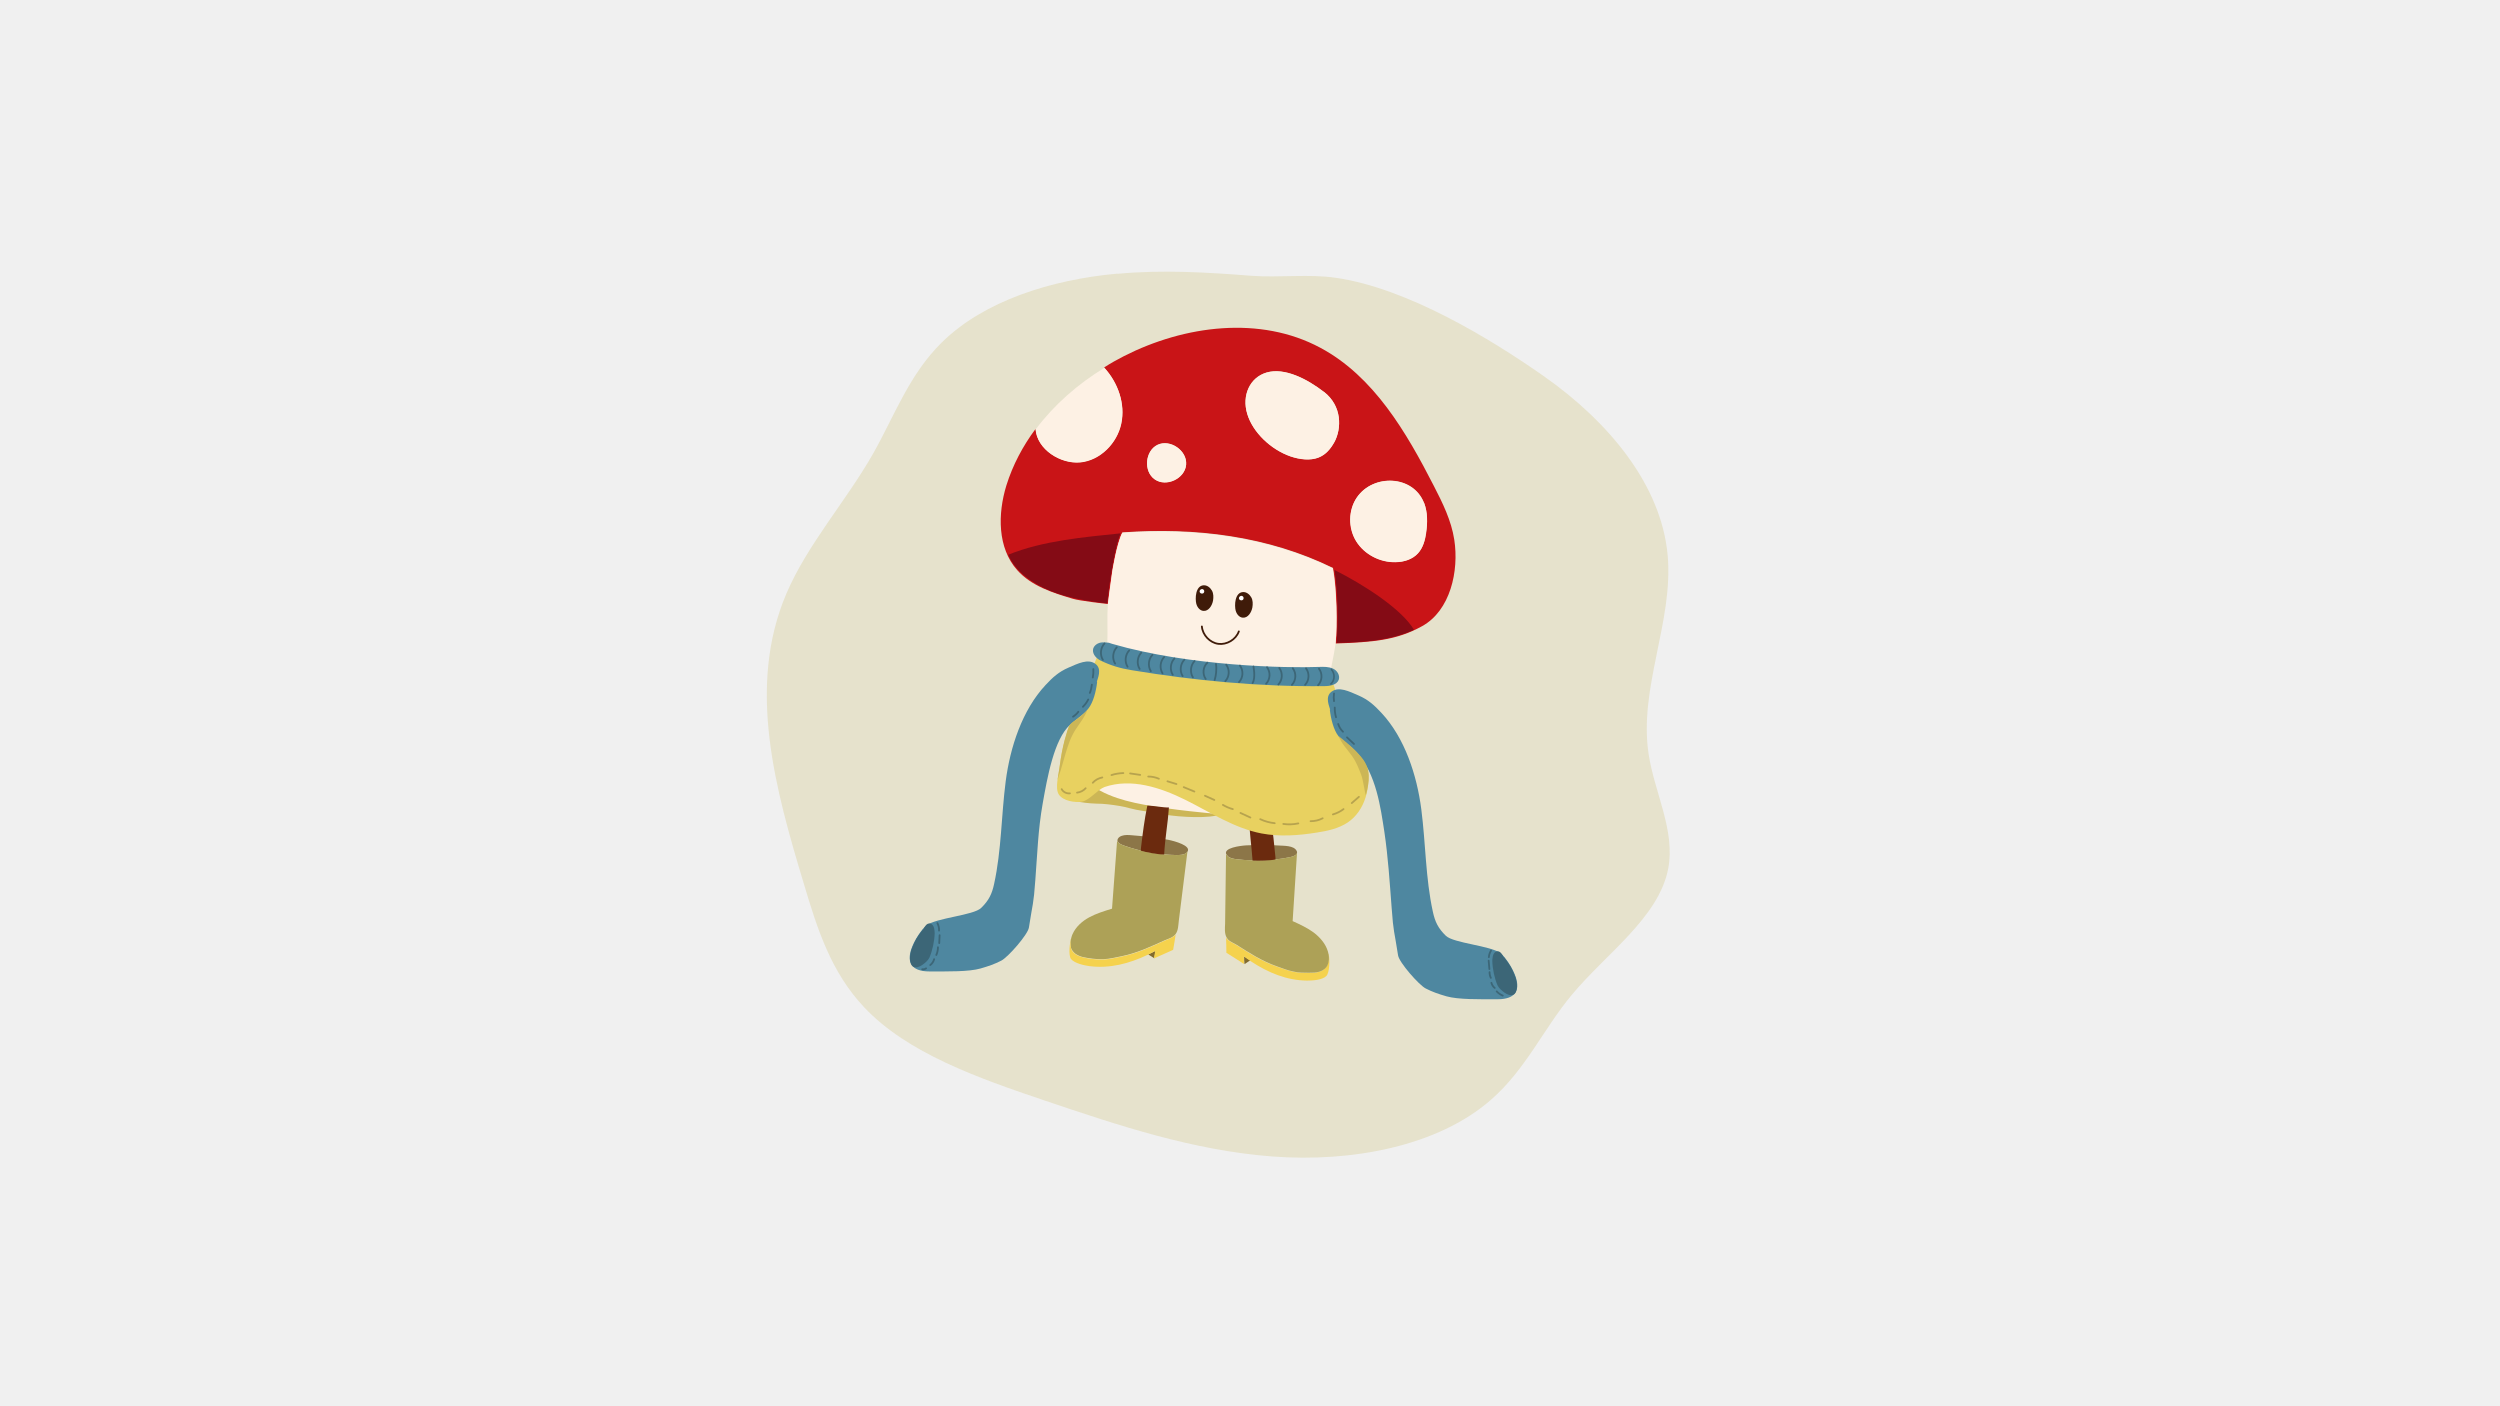
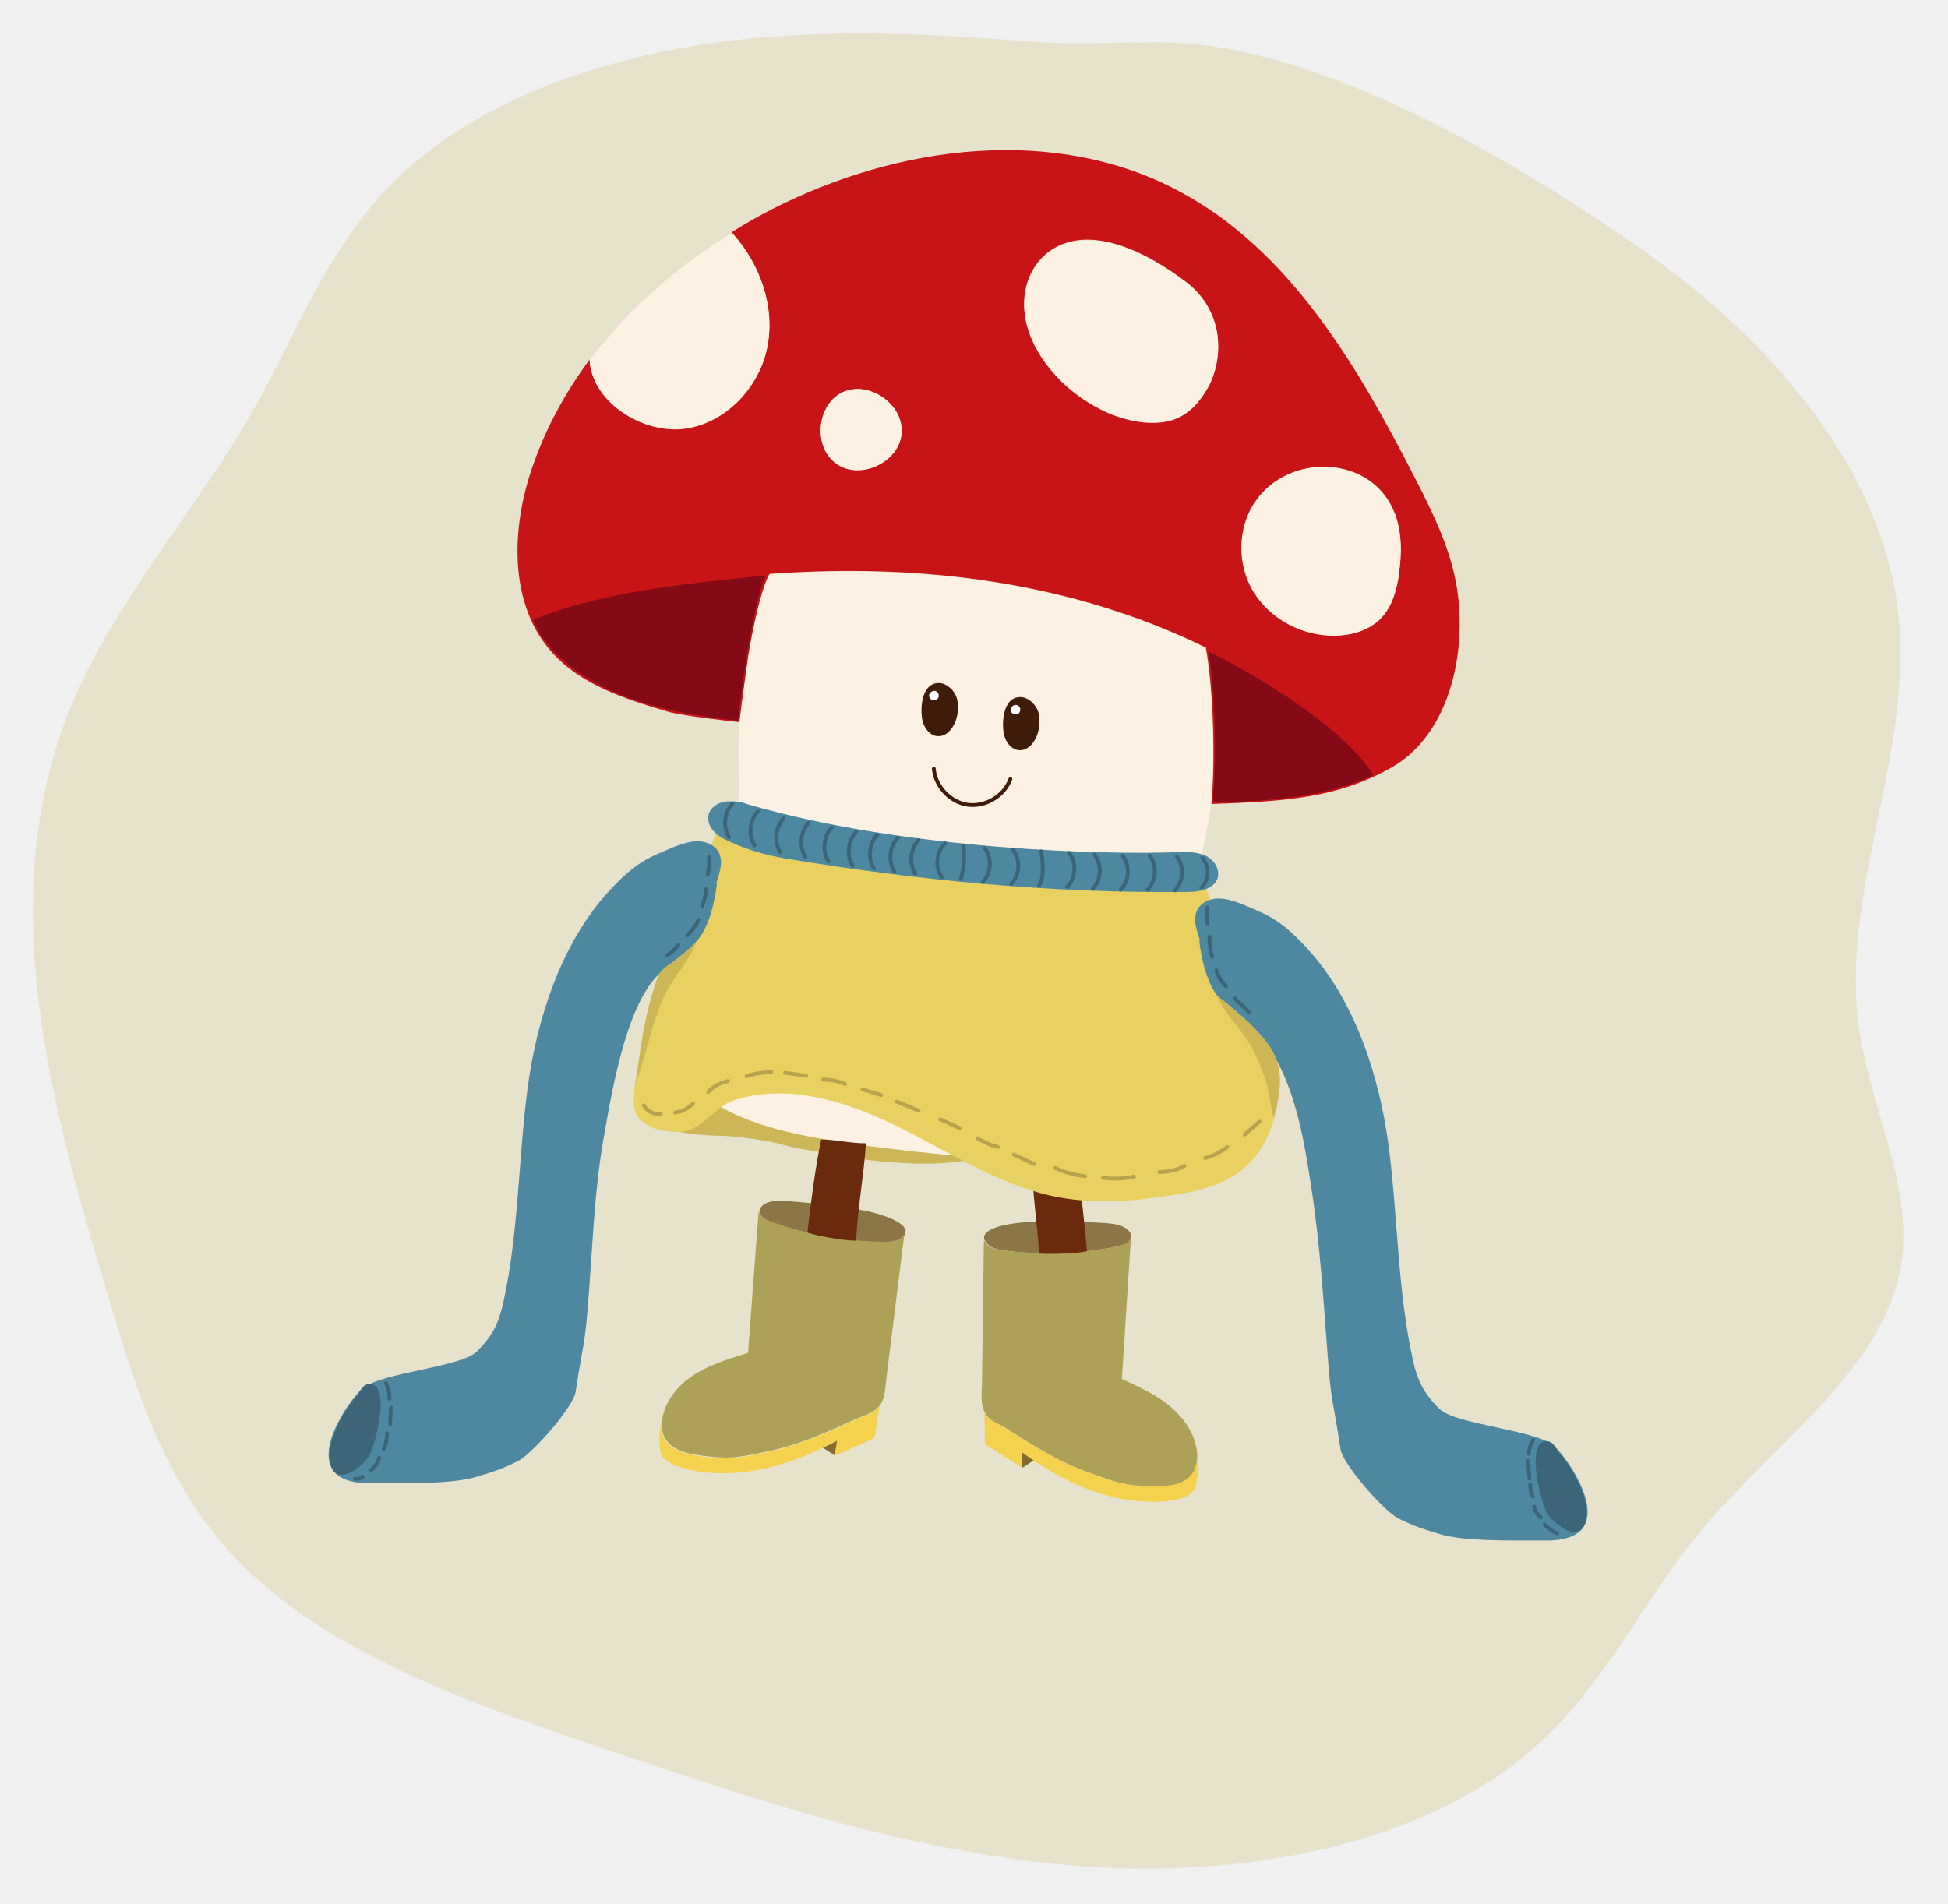
- <svg xmlns="http://www.w3.org/2000/svg" id="Lag_1" version="1.1" viewBox="0 0 1366 768">
+ <svg xmlns="http://www.w3.org/2000/svg" id="Lag_1" version="1.1" viewBox="0 0 513.8 502.2">
  <defs>
    <style>
      .st0, .st1, .st2, .st3 {
        fill: none;
        stroke-linecap: round;
        stroke-miterlimit: 10;
      }

      .st0, .st2 {
        stroke: #3c6677;
      }

      .st1 {
        stroke: #3f1b09;
      }

      .st4 {
        fill: #f5d24d;
      }

      .st2 {
        stroke-width: .9px;
      }

      .st5 {
        fill: #3f1b09;
      }

      .st6 {
        fill: #8c7648;
      }

      .st7 {
        fill: #fff;
      }

      .st8 {
        fill: #e8d160;
      }

      .st9 {
        fill: #840b15;
      }

      .st10 {
        fill: #3c6677;
      }

      .st11 {
        fill: #ccb656;
      }

      .st12 {
        fill: #c91417;
      }

      .st13 {
        fill: #e6e2cc;
      }

      .st14 {
        fill: #fdf1e4;
      }

      .st3 {
        stroke: #b7a34e;
      }

      .st15 {
        fill: #6b2a0e;
      }

      .st16 {
        fill: #ada157;
      }

      .st17 {
        fill: #4e87a0;
      }

      .st18 {
        fill: #826b2d;
      }
    </style>
  </defs>
-   <path id="bobble" class="st13" d="M610.6,149.5c-36.4,3.3-73,15-95.9,37.5-18,17.7-25.9,40.1-37.6,60.8-14.7,25.9-35.9,49.6-47.4,76.5-21.8,51.1-6.1,106.8,9.7,159.2,7,23.4,14.5,47.5,32.7,66.8,23.7,25.2,62.2,38.7,98.9,51.1,40,13.5,80.8,27.2,124.2,30.5,43.4,3.3,90.5-5.6,119.5-31,19.1-16.7,28.6-38.7,44.2-57.4,18.8-22.6,47.4-42.1,52.6-68.8,4-20.9-7.5-41.6-10.7-62.7-5.5-36.2,13.7-72.4,10.4-108.7-3.5-38-31.7-72.6-68-98-29-20.3-74.2-47.8-113.2-53.5-14.9-2.2-31,0-46.1-1.1-24.4-1.9-48.7-3.4-73.2-1.1Z" />
+   <path id="bobble" class="st13" d="M200.3,9.9c-36.4,3.3-73,15-95.9,37.5-18,17.7-25.9,40.1-37.6,60.8-14.7,25.9-35.9,49.6-47.4,76.5-21.8,51.1-6.1,106.8,9.7,159.2,7,23.4,14.5,47.5,32.7,66.8,23.7,25.2,62.2,38.7,98.9,51.1,40,13.5,80.8,27.2,124.2,30.5,43.4,3.3,90.5-5.6,119.5-31,19.1-16.7,28.6-38.7,44.2-57.4,18.8-22.6,47.4-42.1,52.6-68.8,4-20.9-7.5-41.6-10.7-62.7-5.5-36.2,13.7-72.4,10.4-108.7-3.5-38-31.7-72.6-68-98-29-20.3-74.2-47.8-113.2-53.5-14.9-2.2-31,0-46.1-1.1-24.4-1.9-48.7-3.4-73.2-1.1Z" />
  <g id="svampmedstrik">
-     <path class="st11" d="M598.9,439.1c4.5,0,8.6.6,13,1.3,1.5.2,3.8.8,5.3,1.2,5.1,1.4,9.8,1.7,15,2.8,9,1.8,23.5,2.9,32.4,1.3-1.2-2-8.2-5.4-10.3-6.4s-4.4-1.8-6.6-2.7c-6.8-2.8-12.9-7.1-19.9-9.5-7-2.4-14.5-2.8-21.8-3.6-2.7-.3-5.4-.6-8.1-.5s-5.5.8-7.6,2.4c-2,1.4-3.3,3.5-4.2,5.7-.5,1.3-.8,2.9,0,4.1s.2,2.1,1.1,2.4c3.4.9,8.1,1.4,11.8,1.5Z" />
+     <path class="st11" d="M188.6,299.6c4.5,0,8.6.6,13,1.3,1.5.2,3.8.8,5.3,1.2,5.1,1.4,9.8,1.7,15,2.8,9,1.8,23.5,2.9,32.4,1.3-1.2-2-8.2-5.4-10.3-6.4s-4.4-1.8-6.6-2.7c-6.8-2.8-12.9-7.1-19.9-9.5-7-2.4-14.5-2.8-21.8-3.6-2.7-.3-5.4-.6-8.1-.5s-5.5.8-7.6,2.4c-2,1.4-3.3,3.5-4.2,5.7-.5,1.3-.8,2.9,0,4.1s.2,2.1,1.1,2.4c3.4.9,8.1,1.4,11.8,1.5Z" />
    <g id="krop">
      <g>
-         <path class="st12" d="M728.3,310.3c-35.3-17.3-74.8-22.3-115-19.4-3.1,6-5.5,21.3-5.5,21.3-1,6.8-2.4,17.8-2.4,17.8h0c-.6,0-15.6-1.7-19.1-2.8-11.1-3.3-22.8-7-30.5-15.7-10.8-12.1-10.7-30.7-5.9-46.3,3.5-11.2,9-21.5,15.9-30.8h0c.8,11,13.5,19.2,24.4,18.1,10.9-1,20.2-10.4,22.4-21.2,2.3-10.8-1.8-22.3-9.2-30.4v-.2c3.4-2.2,7-4.2,10.7-6.1,33.2-16.9,74.5-22.2,107.3-4.6,29.2,15.6,47,46.1,62.1,75.6,4.8,9.3,9.5,18.9,11.1,29.2,2.7,17.3-2.2,38.8-17.5,47.3-14,7.8-27,8.8-47.3,9.5,1-10.5.7-29.7-1.5-41.6ZM779.2,291.2c.8-5.5.9-11.3-1.1-16.5-6-15.2-27.7-15.9-36.6-3-4.8,7-4.8,16.8-.4,24,4.4,7.2,13,11.6,21.5,11.4,4.5,0,9.2-1.5,12.3-4.9,2.7-3,3.8-7.1,4.4-11.1ZM729.1,241.6c4-7.5,4.3-19.7-5.7-27.5-9.2-7.1-21.5-13.4-31.3-10.6-9.3,2.7-13.7,12.6-10.6,22.6,3,10,12.9,19.4,23.6,23.2,5.3,1.8,10.9,2.4,15.2.7,4.1-1.5,6.8-4.8,8.8-8.5ZM648.1,253.8c.6-7.6-8.7-14-15.6-10.8-6.9,3.3-7.8,14.6-1.5,18.9,6.3,4.3,16.5-.5,17.1-8.1Z" />
-         <path class="st14" d="M778.1,274.7c2,5.2,2,11,1.1,16.5-.6,4-1.7,8.1-4.4,11.1-3,3.4-7.7,4.8-12.3,4.9-8.5.2-17-4.2-21.5-11.4-4.5-7.2-4.4-17.1.4-24,8.9-12.9,30.7-12.2,36.6,3Z" />
-         <path class="st14" d="M734.4,403.3c1.4,4.1,2.7,12.8,1.5,19.4-1.4,7.7-5.2,14-12.1,17.8-11.6,6.4-25.5,6.6-38.8,5.9-9.2-.5-18.4-1.4-27.6-2.4-9.2-.9-18.4-2-27.5-3.5-13.1-2.1-26.7-5.2-36.7-13.9-5.9-5.2-10.3-12.6-10.1-20.4.2-6.6,3.6-12.8,7.6-18.1,3.9-5.4,7-10.5,10-16.4,6.4-12.6,3.7-27.6,4.6-41.5h0s1.4-11,2.4-17.8c0,0,2.4-15.3,5.5-21.3,40.2-2.8,79.7,2.2,115,19.4,2.2,11.9,2.5,31.1,1.5,41.6-2,13.9-5.4,19.4-1.8,33.2,1.7,6.4,4.2,11.9,6.3,18.2Z" />
-         <path class="st14" d="M723.4,214.1c10,7.8,9.7,20,5.7,27.5-2,3.6-4.7,6.9-8.8,8.5-4.4,1.6-9.9,1.1-15.2-.7-10.7-3.7-20.6-13.1-23.6-23.2-3-10,1.4-19.9,10.6-22.6,9.8-2.9,22.1,3.5,31.3,10.6Z" />
-         <path class="st14" d="M632.5,243.1c6.9-3.3,16.2,3.1,15.6,10.8-.6,7.6-10.8,12.5-17.1,8.1-6.3-4.3-5.4-15.6,1.5-18.9Z" />
-         <path class="st14" d="M603.5,201.1c7.4,8.1,11.5,19.6,9.2,30.4-2.3,10.8-11.5,20.1-22.4,21.2-10.9,1-23.7-7.2-24.4-18.1h0c10-13.4,23.1-24.8,37.5-33.6v.2Z" />
+         <path class="st12" d="M318,170.8c-35.3-17.3-74.8-22.3-115-19.4-3.1,6-5.5,21.3-5.5,21.3-1,6.8-2.4,17.8-2.4,17.8h0c-.6,0-15.6-1.7-19.1-2.8-11.1-3.3-22.8-7-30.5-15.7-10.8-12.1-10.7-30.7-5.9-46.3,3.5-11.2,9-21.5,15.9-30.8h0c.8,11,13.5,19.2,24.4,18.1,10.9-1,20.2-10.4,22.4-21.2,2.3-10.8-1.8-22.3-9.2-30.4v-.2c3.4-2.2,7-4.2,10.7-6.1,33.2-16.9,74.5-22.2,107.3-4.6,29.2,15.6,47,46.1,62.1,75.6,4.8,9.3,9.5,18.9,11.1,29.2,2.7,17.3-2.2,38.8-17.5,47.3-14,7.8-27,8.8-47.3,9.5,1-10.5.7-29.7-1.5-41.6ZM368.9,151.7c.8-5.5.9-11.3-1.1-16.5-6-15.2-27.7-15.9-36.6-3-4.8,7-4.8,16.8-.4,24,4.4,7.2,13,11.6,21.5,11.4,4.5,0,9.2-1.5,12.3-4.9,2.7-3,3.8-7.1,4.4-11.1ZM318.7,102c4-7.5,4.3-19.7-5.7-27.5-9.2-7.1-21.5-13.4-31.3-10.6-9.3,2.7-13.7,12.6-10.6,22.6,3,10,12.9,19.4,23.6,23.2,5.3,1.8,10.9,2.4,15.2.7,4.1-1.5,6.8-4.8,8.8-8.5ZM237.8,114.3c.6-7.6-8.7-14-15.6-10.8-6.9,3.3-7.8,14.6-1.5,18.9,6.3,4.3,16.5-.5,17.1-8.1Z" />
+         <path class="st14" d="M367.8,135.2c2,5.2,2,11,1.1,16.5-.6,4-1.7,8.1-4.4,11.1-3,3.4-7.7,4.8-12.3,4.9-8.5.2-17-4.2-21.5-11.4-4.5-7.2-4.4-17.1.4-24,8.9-12.9,30.7-12.2,36.6,3Z" />
+         <path class="st14" d="M324.1,263.7c1.4,4.1,2.7,12.8,1.5,19.4-1.4,7.7-5.2,14-12.1,17.8-11.6,6.4-25.5,6.6-38.8,5.9-9.2-.5-18.4-1.4-27.6-2.4-9.2-.9-18.4-2-27.5-3.5-13.1-2.1-26.7-5.2-36.7-13.9-5.9-5.2-10.3-12.6-10.1-20.4.2-6.6,3.6-12.8,7.6-18.1,3.9-5.4,7-10.5,10-16.4,6.4-12.6,3.7-27.6,4.6-41.5h0s1.4-11,2.4-17.8c0,0,2.4-15.3,5.5-21.3,40.2-2.8,79.7,2.2,115,19.4,2.2,11.9,2.5,31.1,1.5,41.6-2,13.9-5.4,19.4-1.8,33.2,1.7,6.4,4.2,11.9,6.3,18.2Z" />
+         <path class="st14" d="M313,74.6c10,7.8,9.7,20,5.7,27.5-2,3.6-4.7,6.9-8.8,8.5-4.4,1.6-9.9,1.1-15.2-.7-10.7-3.7-20.6-13.1-23.6-23.2-3-10,1.4-19.9,10.6-22.6,9.8-2.9,22.1,3.5,31.3,10.6Z" />
+         <path class="st14" d="M222.2,103.5c6.9-3.3,16.2,3.1,15.6,10.8-.6,7.6-10.8,12.5-17.1,8.1-6.3-4.3-5.4-15.6,1.5-18.9Z" />
+         <path class="st14" d="M193.1,61.6c7.4,8.1,11.5,19.6,9.2,30.4-2.3,10.8-11.5,20.1-22.4,21.2-10.9,1-23.7-7.2-24.4-18.1h0c10-13.4,23.1-24.8,37.5-33.6v.2Z" />
      </g>
-       <path class="st9" d="M612.5,291.4c-20.3,2.1-42.6,4-61.6,11.7,3.8,9.1,13.2,15.8,23.1,19.8,9.2,3.7,20.3,5.7,31,6.8,1.1-11.4,4.6-33.3,7.4-38.3Z" />
-       <path class="st9" d="M729.2,311.4c1.8,13.4,2.1,26.4,1.1,39.9,15.5-.3,30-1.5,42.3-7.2-6.8-11.4-27.5-24.7-43.5-32.7Z" />
+       <path class="st9" d="M202.2,151.8c-20.3,2.1-42.6,4-61.6,11.7,3.8,9.1,13.2,15.8,23.1,19.8,9.2,3.7,20.3,5.7,31,6.8,1.1-11.4,4.6-33.3,7.4-38.3Z" />
+       <path class="st9" d="M318.8,171.8c1.8,13.4,2.1,26.4,1.1,39.9,15.5-.3,30-1.5,42.3-7.2-6.8-11.4-27.5-24.7-43.5-32.7Z" />
    </g>
    <g id="sko">
-       <path class="st18" d="M631.4,519.5c-1,.6-2.9,1.5-4,2l3.3,2.1c.2-1.1.5-2.7.7-4.1Z" />
-       <path class="st18" d="M679.8,522.6c0,1.1,0,3.1.2,4.2,1.3-.8,3.8-2.6,3.2-2-1-.6-2.1-1.4-3.3-2.1Z" />
+       <path class="st18" d="M221,379.9c-1,.6-2.9,1.5-4,2l3.3,2.1c.2-1.1.5-2.7.7-4.1Z" />
+       <path class="st18" d="M269.5,383c0,1.1,0,3.1.2,4.2,1.3-.8,3.8-2.6,3.2-2-1-.6-2.1-1.4-3.3-2.1Z" />
      <g id="højrefod">
        <g>
-           <path class="st4" d="M726,521.4c.7,2.9.5,10.1-1.3,11.9-2.2,2.2-7.5,2.5-10.5,2.5-11.1-.1-21.2-4.3-30.5-10.4-1.3-.9-2.7-1.8-4-2.8v4.1c.1,0-9.6-6.1-9.6-6.1-.1-3.1,0-5.6-.2-8.5.2.4.4.8.7,1.1,1.2,1.4,3.5,2.2,5,3.2,6.8,4.3,13.4,8.7,21.9,11.7,3.3,1.1,5.9,2.2,9.3,2.9,2.5.5,5.7.6,8.2.6,1.9,0,3.9,0,5.8-.6s3.6-1.8,4.4-3.6c.8-1.9.9-4,.5-6Z" />
-           <path class="st6" d="M670.1,466.9c-1.9-3.6,7.5-4.8,11-5,6.6-.3,13.4-.2,20,.2,1.9.1,4,.3,5.6,1.1,1.2.6,2.1,1.7,2,2.7,0,.3-.1.6-.3.8-.7.9-2.3,1.4-3.8,1.7-9.2,1.9-19.1,2.3-28.6,1.1-2-.2-4.2-.6-5.2-1.8-.2-.3-.4-.5-.6-.8Z" />
-           <path class="st16" d="M670.7,467.7c1,1.2,3.2,1.6,5.2,1.8,9.5,1.1,19.4.8,28.6-1.1,1.5-.3,3.1-.7,3.8-1.7.2-.2.3-.5.3-.8h.1c-.8,12.5-1.6,24.9-2.4,37.4,4,1.8,8.1,3.7,11.6,6.3,3.5,2.7,6.5,6.2,7.7,10.4.1.4.2.9.3,1.3.4,2,.3,4.2-.5,6-.8,1.8-2.5,3-4.4,3.6s-3.8.6-5.8.6c-2.5,0-5.8,0-8.2-.6-3.4-.6-6-1.8-9.3-2.9-8.5-3-15.1-7.4-21.9-11.7-1.6-1-3.9-1.8-5-3.2-.3-.4-.5-.7-.7-1.1-1.1-2.2-.8-4.9-.7-7.4l.5-37.7h.2c.1.1.3.4.6.7Z" />
-           <path class="st6" d="M648.1,466.1c-1.2,1-3.4,1.1-5.4,1.1-9.6-.2-19.4-1.9-28.3-5.1-1.4-.5-3-1.1-3.6-2.2-.2-.3-.2-.6-.2-.8,0-1,1-2,2.3-2.4,1.7-.6,3.7-.5,5.7-.3,6.6.5,13.4,1.3,19.9,2.5,3.4.7,12.6,3.2,10.3,6.5-.2.2-.4.5-.6.7Z" />
-           <path class="st16" d="M607.6,496.6c.9-12.5,1.9-25,2.8-37.5h.1c0,.3,0,.6.2.8.6,1,2.1,1.7,3.6,2.2,8.9,3.2,18.7,4.9,28.3,5.1,2,0,4.2,0,5.4-1.1.3-.2.5-.5.6-.7h.2c-1.6,12.6-3.1,25.2-4.7,37.7-.3,2.6-.3,5.2-1.7,7.2-.2.3-.4.5-.7.8-1.4,1.3-3.9,2.1-5.6,2.8-7.4,3.3-14.5,6.8-23.4,8.6-3.5.7-6.2,1.4-9.7,1.6-2.5.1-5.8-.2-8.3-.6-1.9-.3-3.9-.6-5.6-1.5-1.8-.8-3.3-2.3-3.9-4.1-.5-2-.4-4,.3-6,.1-.5.3-.9.5-1.4,1.8-4.1,5.3-7.2,9.2-9.3,3.9-2.1,8.2-3.4,12.4-4.7Z" />
-           <path class="st4" d="M631.4,519.5c-1.4.8-2.9,1.5-4.3,2.2-10.1,4.8-20.7,7.6-31.8,6.2-2.9-.4-8.1-1.5-10.1-3.9-1.5-2-.8-9.1.3-11.9-.6,1.9-.8,4-.3,6,.5,1.9,2.1,3.3,3.9,4.1,1.8.8,3.7,1.2,5.6,1.5,2.5.4,5.8.7,8.3.6,3.5-.2,6.2-.9,9.7-1.6,8.9-1.8,16.1-5.3,23.4-8.6,1.7-.8,4.2-1.5,5.6-2.8.3-.3.5-.5.7-.8-.5,3-.8,5.5-1.4,8.5-.1,0-10.5,4.7-10.5,4.7l.7-4.1Z" />
+           <path class="st4" d="M315.7,381.8c.7,2.9.5,10.1-1.3,11.9-2.2,2.2-7.5,2.5-10.5,2.5-11.1-.1-21.2-4.3-30.5-10.4-1.3-.9-2.7-1.8-4-2.8v4.1c.1,0-9.6-6.1-9.6-6.1-.1-3.1,0-5.6-.2-8.5.2.4.4.8.7,1.1,1.2,1.4,3.5,2.2,5,3.2,6.8,4.3,13.4,8.7,21.9,11.7,3.3,1.1,5.9,2.2,9.3,2.9,2.5.5,5.7.6,8.2.6,1.9,0,3.9,0,5.8-.6s3.6-1.8,4.4-3.6c.8-1.9.9-4,.5-6Z" />
+           <path class="st6" d="M259.8,327.4c-1.9-3.6,7.5-4.8,11-5,6.6-.3,13.4-.2,20,.2,1.9.1,4,.3,5.6,1.1,1.2.6,2.1,1.7,2,2.7,0,.3-.1.6-.3.8-.7.9-2.3,1.4-3.8,1.7-9.2,1.9-19.1,2.3-28.6,1.1-2-.2-4.2-.6-5.2-1.8-.2-.3-.4-.5-.6-.8Z" />
+           <path class="st16" d="M260.3,328.2c1,1.2,3.2,1.6,5.2,1.8,9.5,1.1,19.4.8,28.6-1.1,1.5-.3,3.1-.7,3.8-1.7.2-.2.3-.5.3-.8h.1c-.8,12.5-1.6,24.9-2.4,37.4,4,1.8,8.1,3.7,11.6,6.3,3.5,2.7,6.5,6.2,7.7,10.4.1.4.2.9.3,1.3.4,2,.3,4.2-.5,6-.8,1.8-2.5,3-4.4,3.6s-3.8.6-5.8.6c-2.5,0-5.8,0-8.2-.6-3.4-.6-6-1.8-9.3-2.9-8.5-3-15.1-7.4-21.9-11.7-1.6-1-3.9-1.8-5-3.2-.3-.4-.5-.7-.7-1.1-1.1-2.2-.8-4.9-.7-7.4l.5-37.7h.2c.1.1.3.4.6.7Z" />
+           <path class="st6" d="M237.8,326.6c-1.2,1-3.4,1.1-5.4,1.1-9.6-.2-19.4-1.9-28.3-5.1-1.4-.5-3-1.1-3.6-2.2-.2-.3-.2-.6-.2-.8,0-1,1-2,2.3-2.4,1.7-.6,3.7-.5,5.7-.3,6.6.5,13.4,1.3,19.9,2.5,3.4.7,12.6,3.2,10.3,6.5-.2.2-.4.5-.6.7Z" />
+           <path class="st16" d="M197.3,357c.9-12.5,1.9-25,2.8-37.5h.1c0,.3,0,.6.2.8.6,1,2.1,1.7,3.6,2.2,8.9,3.2,18.7,4.9,28.3,5.1,2,0,4.2,0,5.4-1.1.3-.2.5-.5.6-.7h.2c-1.6,12.6-3.1,25.2-4.7,37.7-.3,2.6-.3,5.2-1.7,7.2-.2.3-.4.5-.7.8-1.4,1.3-3.9,2.1-5.6,2.8-7.4,3.3-14.5,6.8-23.4,8.6-3.5.7-6.2,1.4-9.7,1.6-2.5.1-5.8-.2-8.3-.6-1.9-.3-3.9-.6-5.6-1.5-1.8-.8-3.3-2.3-3.9-4.1-.5-2-.4-4,.3-6,.1-.5.3-.9.5-1.4,1.8-4.1,5.3-7.2,9.2-9.3,3.9-2.1,8.2-3.4,12.4-4.7Z" />
+           <path class="st4" d="M221,379.9c-1.4.8-2.9,1.5-4.3,2.2-10.1,4.8-20.7,7.6-31.8,6.2-2.9-.4-8.1-1.5-10.1-3.9-1.5-2-.8-9.1.3-11.9-.6,1.9-.8,4-.3,6,.5,1.9,2.1,3.3,3.9,4.1,1.8.8,3.7,1.2,5.6,1.5,2.5.4,5.8.7,8.3.6,3.5-.2,6.2-.9,9.7-1.6,8.9-1.8,16.1-5.3,23.4-8.6,1.7-.8,4.2-1.5,5.6-2.8.3-.3.5-.5.7-.8-.5,3-.8,5.5-1.4,8.5-.1,0-10.5,4.7-10.5,4.7l.7-4.1Z" />
        </g>
      </g>
    </g>
-     <path id="mund" class="st1" d="M656.7,342.3c.4,4.7,4.4,8.9,9,9.5s9.6-2.3,11.2-6.8" />
+     <path id="mund" class="st1" d="M246.3,202.8c.4,4.7,4.4,8.9,9,9.5s9.6-2.3,11.2-6.8" />
    <g id="_øje2" data-name="øje2">
-       <path class="st5" d="M653.7,330c.5,1.9,2,3.7,3.9,3.8,2.8.2,4.7-2.9,5.2-5.6.3-1.9.3-3.9-.6-5.5s-2.6-3-4.5-2.9c-4.5.2-4.8,7.2-4,10.3Z" />
-       <path class="st7" d="M655.6,323.7c.3.6,1.2.8,1.8.5s.8-1.2.4-1.8c-.9-1.3-2.9,0-2.2,1.3Z" />
+       <path class="st5" d="M243.4,190.4c.5,1.9,2,3.7,3.9,3.8,2.8.2,4.7-2.9,5.2-5.6.3-1.9.3-3.9-.6-5.5s-2.6-3-4.5-2.9c-4.5.2-4.8,7.2-4,10.3Z" />
+       <path class="st7" d="M245.2,184.1c.3.6,1.2.8,1.8.5s.8-1.2.4-1.8c-.9-1.3-2.9,0-2.2,1.3Z" />
    </g>
    <g id="_øje1" data-name="øje1">
-       <path class="st5" d="M675.2,333.7c.5,1.9,2,3.7,3.9,3.8,2.8.2,4.7-2.9,5.2-5.6.3-1.9.3-3.9-.6-5.5s-2.6-3-4.5-2.9c-4.5.2-4.8,7.2-4,10.3Z" />
-       <path class="st7" d="M677.1,327.4c.3.6,1.2.8,1.8.5s.8-1.2.4-1.8c-.9-1.3-2.9,0-2.2,1.3Z" />
+       <path class="st5" d="M264.9,194.1c.5,1.9,2,3.7,3.9,3.8,2.8.2,4.7-2.9,5.2-5.6.3-1.9.3-3.9-.6-5.5s-2.6-3-4.5-2.9c-4.5.2-4.8,7.2-4,10.3Z" />
+       <path class="st7" d="M266.7,187.8c.3.6,1.2.8,1.8.5s.8-1.2.4-1.8c-.9-1.3-2.9,0-2.2,1.3Z" />
    </g>
-     <path id="ben2" class="st15" d="M694.3,447c-3.5,0-8.3-.7-11.9-.9.3,8.6,1.4,15.7,2,24.1,3.4.2,10.1,0,12.5-.6,0,0,.1.3,0-1.2-.7-7.1-1.3-13.9-2.6-21.3Z" />
-     <path id="ben1" class="st15" d="M627,440.2c3.5,0,8.2,1.1,11.7,1-.6,8.9-2.1,16.4-2.6,25.7-3.6,0-10.3-1.3-12.8-2.1,0,0,0-.5.2-2.1.9-7.4,1.8-14.8,3.4-22.5Z" />
+     <path id="ben2" class="st15" d="M284,307.5c-3.5,0-8.3-.7-11.9-.9.3,8.6,1.4,15.7,2,24.1,3.4.2,10.1,0,12.5-.6,0,0,.1.3,0-1.2-.7-7.1-1.3-13.9-2.6-21.3Z" />
+     <path id="ben1" class="st15" d="M216.7,300.6c3.5,0,8.2,1.1,11.7,1-.6,8.9-2.1,16.4-2.6,25.7-3.6,0-10.3-1.3-12.8-2.1,0,0,0-.5.2-2.1.9-7.4,1.8-14.8,3.4-22.5Z" />
    <g id="strik">
-       <path class="st8" d="M599.3,359.3c-7.6,19.3-18.2,39.6-20.3,59.5-.4,4.1-2.8,12-.4,15.4,2.3,3.4,8.6,4.5,12.7,3.8,4.1-.8,8.4-6.6,12.3-8,14.4-4.9,30.3.2,44,7s26.7,15.5,41.7,18.4c10,1.9,20.3,1.1,30.3-.5,5.9-.9,11.8-2.2,16.8-5.5,9.6-6.5,12.8-19.6,10.7-31-2-11.4-8.3-21.5-14.5-31.3-3.4-5.4-1.7-8.1-4.2-13.5-1.9-4.2-17.2-3.2-21.7-3.7-34.3-4-68.6-7.9-107.4-10.4Z" />
-       <path class="st17" d="M599.5,372.5c-.6,5.3-2.1,11.1-4.7,14.5s-5,4.5-10,8.9c-8.9,7.9-12.6,29.2-15.1,43.3s-2.9,27.4-4,41.7c-1,13.9-1.4,12.1-3.5,25.9-.6,3.9-11.4,16.2-15.1,18.1s-6.9,3-11.4,4.3c-6.4,1.8-17.6,1.6-27.8,1.6-21.2,0-5.4-22.3-1.8-25.1,5.3-4.2,25.8-5.5,30-9.6,4.2-4.1,5.9-7.6,7.1-13.2,4-18.3,3.9-37.3,6.3-55.9,2.4-18.6,9-39,21.8-52.7,3.9-4.2,7.2-7.2,12.5-9.5s10.7-5,14.7-2.1,1,8.4.8,10Z" />
-       <path class="st17" d="M605.9,351.2c-2.6-.2-.9-.2-3.4-.2s-5.1,1.7-5.3,4.1c-.2,2.5,1.9,4.7,4.1,5.8,5.5,2.7,10.8,4.3,17.1,5.3,34.3,5.7,69.9,9.1,105.1,8.7,3.1,0,6.9-.6,8-3.5.8-2.4-.9-5.1-3.2-6.1s-4.9-1-7.4-.9c-17.5.7-70.9-.3-113.2-12.6" />
-       <path class="st10" d="M504.3,507.8c-3.4,4.4-4.2,5.8-6.2,10.8-.5,1.3-1,4-.9,5.4s.5,3.5,1.8,4.2c1.5.9,3.6,0,5-1s3-2.3,3.8-3.9c1.7-3.8,2.8-9.2,2.9-13.3,0-.9,0-4.6-2.2-5.3s-3.3,1.9-4,3.1Z" />
-       <path class="st17" d="M726.6,387.7c.6,5.3,2.1,11.1,4.7,14.5s5.5,4,10,8.9c10.7,11.7,13.1,30.4,15.1,43.3,2.1,14.2,2.9,27.4,4,41.7,1,13.9,1.4,12.1,3.5,25.9.6,3.9,11.4,16.2,15.1,18.1s6.9,3,11.4,4.3c6.4,1.8,17.6,1.6,27.8,1.6,21.2,0,5.4-22.3,1.8-25.1-5.3-4.2-25.8-5.5-30-9.6s-5.9-7.6-7.1-13.2c-4-18.3-3.9-37.3-6.3-55.9-2.4-18.6-9-39-21.8-52.7-3.9-4.2-7.2-7.2-12.5-9.5s-10.7-5-14.7-2.1-1,8.4-.8,10Z" />
-       <path class="st10" d="M821.8,523c3.4,4.4,4.2,5.8,6.2,10.8.5,1.3,1,4,.9,5.4s-.5,3.5-1.8,4.2c-1.5.9-3.6,0-5-1s-3-2.3-3.8-3.9c-1.7-3.8-2.8-9.2-2.9-13.3,0-.9,0-4.6,2.2-5.3s3.3,1.9,4,3.1Z" />
-       <path class="st3" d="M580.1,431.2c.9,1.6,2.7,2.5,4.5,2.3" />
-       <path class="st3" d="M588.5,433.1c1.8-.2,3.5-1.1,4.7-2.4" />
-       <path class="st3" d="M597.1,427.7c1.3-1.5,3.2-2.5,5.2-2.9" />
-       <path class="st3" d="M607.3,423.5c2.1-.7,4.3-1,6.5-1.1" />
-       <path class="st3" d="M617.5,422.6l5.5.8" />
-       <path class="st3" d="M627.4,424.3c2,0,4,.4,5.8,1.2" />
-       <path class="st3" d="M637.9,426.9l4.9,1.5" />
-       <path class="st3" d="M646.8,430.1l5.8,2.4" />
-       <path class="st3" d="M658.4,434.8l5.1,2.3" />
-       <path class="st3" d="M668.2,439.8c1.7,1,3.5,1.8,5.4,2.3" />
-       <path class="st3" d="M677.8,444.2l5.4,2.5" />
-       <path class="st3" d="M701.2,450.2c2.7.4,5.5.3,8.2-.3" />
-       <path class="st3" d="M716.1,448.7c2.3,0,4.6-.5,6.6-1.6" />
-       <path class="st3" d="M728.3,445c2.1-.6,4.1-1.6,5.8-2.9" />
-       <path class="st3" d="M738.6,438.8l3.9-3.4" />
-       <path class="st3" d="M688.6,447.6c2.5,1.2,5.2,1.9,7.9,2.2" />
-       <path class="st0" d="M596.6,374.1c-.2,1.5-.5,3.1-1.1,4.5" />
-       <path class="st0" d="M594.6,382.2c-.7,1.5-1.7,2.8-2.9,4" />
-       <path class="st0" d="M589.2,388.9c-.8,1.1-1.8,2-2.9,2.7" />
-       <path class="st0" d="M728.9,378.9c-.2,1.4-.2,2.8,0,4.2" />
-       <path class="st0" d="M729.3,386.6c0,1.8.2,3.6.7,5.3" />
-       <path class="st0" d="M731.2,395.6c.5,1.6,1.4,3.1,2.6,4.2" />
-       <path class="st0" d="M736,402.9l3.8,3.6" />
-       <path class="st0" d="M597.4,365.6c.1,1.5,0,3.1-.3,4.6" />
-       <path class="st0" d="M512.2,504.4c.6,1.2,1,2.7.9,4.1" />
-       <path class="st0" d="M513.4,511l-.2,4.3" />
-       <path class="st0" d="M512.5,517.6c0,1.4-.3,2.9-.9,4.2" />
-       <path class="st0" d="M510.4,524.1c-.3,1.3-1.1,2.4-2.1,3.2" />
-       <path class="st0" d="M503.9,529.6c.7.1,1.5,0,2.1-.5" />
-       <path class="st0" d="M814.7,519.4c-.7,1.1-1.1,2.3-1.2,3.6" />
-       <path class="st0" d="M813.4,524.9l.4,4.6" />
-       <path class="st0" d="M813.9,531.2c0,1.1.2,2.2.7,3.1" />
-       <path class="st0" d="M814.9,537c.3,1.1.9,2.1,1.8,2.8" />
-       <path class="st0" d="M817.8,541.7c.9,1,2.1,1.8,3.3,2.3" />
-       <path class="st0" d="M659.7,362.1c-2.4,2.2-2.8,6.2-.9,8.9" />
-       <path class="st0" d="M652.7,361.2c-2.2,2.3-2.6,6.2-.9,8.9" />
-       <path class="st0" d="M647.1,360.5c-2.2,2.3-2.6,6.2-.9,8.9" />
-       <path class="st0" d="M641.7,359.8c-2.2,2.3-2.6,6.2-.9,8.9" />
-       <path class="st0" d="M636.1,359c-2.2,2.3-2.6,6.2-.9,8.9" />
-       <path class="st0" d="M629.7,357.8c-2.2,2.3-2.6,6.2-.9,8.9" />
-       <path class="st0" d="M623.6,356.6c-2.2,2.3-2.6,6.2-.9,8.9" />
-       <path class="st0" d="M617,355.4c-2.2,2.3-2.6,6.2-.9,8.9" />
-       <path class="st0" d="M610.2,353.7c-2.2,2.3-2.6,6.2-.9,8.9" />
-       <path class="st0" d="M603.5,351.6c-2.2,2.3-2.6,6.2-.9,8.9" />
-       <path class="st0" d="M664.4,362.8c.5,3,0,6.4-.7,8.7" />
-       <path class="st0" d="M670,363.2c2,2.6,1.8,6.6-.5,9" />
-       <path class="st0" d="M677.5,363.7c2,2.6,1.8,6.6-.5,9" />
-       <path class="st0" d="M684.9,364.2c-.2-.9,1.4,6.1-.5,9" />
-       <path class="st0" d="M692.3,364.6c2,2.6,1.8,6.6-.5,9" />
-       <path class="st0" d="M699,365c2,2.6,1.8,6.6-.5,9" />
-       <path class="st0" d="M706.4,365.2c2,2.6,1.8,6.6-.5,9" />
-       <path class="st0" d="M713.6,365.2c2,2.6,1.8,6.6-.5,9" />
-       <path class="st0" d="M720.7,365.4c2,2.6,1.8,6.6-.5,9" />
-       <path class="st2" d="M727.5,365.8c2,2.3,1.9,5.9-.3,7.9" />
-       <path class="st11" d="M594,388.1c-2,2-1.5,1.7-3.8,3.6s-4.9,2.7-6.2,5.4c-.4.8-1.3,3.6-1.5,4.5-2.6,8.4-3.2,16.3-4.7,24.7,2.5-7.1,4.3-14.7,5.4-17.7s1.2-3.9,3.1-7.6,6.3-8.7,7.7-12.8" />
-       <path class="st11" d="M746.3,434.5c2-7.6,3-14.2-2.3-20.6-4.1-5-8.5-8.4-12.7-11.8,2.2,4.9,4.4,6.7,7.4,10.9,2.6,3.7,3.8,7.2,5,10.2s2,10.1,2.6,11.3Z" />
+       <path class="st8" d="M188.9,219.7c-7.6,19.3-18.2,39.6-20.3,59.5-.4,4.1-2.8,12-.4,15.4,2.3,3.4,8.6,4.5,12.7,3.8,4.1-.8,8.4-6.6,12.3-8,14.4-4.9,30.3.2,44,7s26.7,15.5,41.7,18.4c10,1.9,20.3,1.1,30.3-.5,5.9-.9,11.8-2.2,16.8-5.5,9.6-6.5,12.8-19.6,10.7-31-2-11.4-8.3-21.5-14.5-31.3-3.4-5.4-1.7-8.1-4.2-13.5-1.9-4.2-17.2-3.2-21.7-3.7-34.3-4-68.6-7.9-107.4-10.4Z" />
+       <path class="st17" d="M189.1,233c-.6,5.3-2.1,11.1-4.7,14.5s-5,4.5-10,8.9c-8.9,7.9-12.6,29.2-15.1,43.3s-2.9,27.4-4,41.7c-1,13.9-1.4,12.1-3.5,25.9-.6,3.9-11.4,16.2-15.1,18.1s-6.9,3-11.4,4.3c-6.4,1.8-17.6,1.6-27.8,1.6-21.2,0-5.4-22.3-1.8-25.1,5.3-4.2,25.8-5.5,30-9.6,4.2-4.1,5.9-7.6,7.1-13.2,4-18.3,3.9-37.3,6.3-55.9,2.4-18.6,9-39,21.8-52.7,3.9-4.2,7.2-7.2,12.5-9.5s10.7-5,14.7-2.1,1,8.4.8,10Z" />
+       <path class="st17" d="M195.5,211.6c-2.6-.2-.9-.2-3.4-.2s-5.1,1.7-5.3,4.1c-.2,2.5,1.9,4.7,4.1,5.8,5.5,2.7,10.8,4.3,17.1,5.3,34.3,5.7,69.9,9.1,105.1,8.7,3.1,0,6.9-.6,8-3.5.8-2.4-.9-5.1-3.2-6.1s-4.9-1-7.4-.9c-17.5.7-70.9-.3-113.2-12.6" />
+       <path class="st10" d="M94,368.3c-3.4,4.4-4.2,5.8-6.2,10.8-.5,1.3-1,4-.9,5.4s.5,3.5,1.8,4.2c1.5.9,3.6,0,5-1s3-2.3,3.8-3.9c1.7-3.8,2.8-9.2,2.9-13.3,0-.9,0-4.6-2.2-5.3s-3.3,1.9-4,3.1Z" />
+       <path class="st17" d="M316.3,248.1c.6,5.3,2.1,11.1,4.7,14.5s5.5,4,10,8.9c10.7,11.7,13.1,30.4,15.1,43.3,2.1,14.2,2.9,27.4,4,41.7,1,13.9,1.4,12.1,3.5,25.9.6,3.9,11.4,16.2,15.1,18.1s6.9,3,11.4,4.3c6.4,1.8,17.6,1.6,27.8,1.6,21.2,0,5.4-22.3,1.8-25.1-5.3-4.2-25.8-5.5-30-9.6s-5.9-7.6-7.1-13.2c-4-18.3-3.9-37.3-6.3-55.9-2.4-18.6-9-39-21.8-52.7-3.9-4.2-7.2-7.2-12.5-9.5s-10.7-5-14.7-2.1-1,8.4-.8,10Z" />
+       <path class="st10" d="M411.4,383.4c3.4,4.4,4.2,5.8,6.2,10.8.5,1.3,1,4,.9,5.4s-.5,3.5-1.8,4.2c-1.5.9-3.6,0-5-1s-3-2.3-3.8-3.9c-1.7-3.8-2.8-9.2-2.9-13.3,0-.9,0-4.6,2.2-5.3s3.3,1.9,4,3.1Z" />
+       <path class="st3" d="M169.8,291.6c.9,1.6,2.7,2.5,4.5,2.3" />
+       <path class="st3" d="M178.1,293.5c1.8-.2,3.5-1.1,4.7-2.4" />
+       <path class="st3" d="M186.8,288.1c1.3-1.5,3.2-2.5,5.2-2.9" />
+       <path class="st3" d="M196.9,283.9c2.1-.7,4.3-1,6.5-1.1" />
+       <path class="st3" d="M207.1,283l5.5.8" />
+       <path class="st3" d="M217.1,284.8c2,0,4,.4,5.8,1.2" />
+       <path class="st3" d="M227.5,287.4l4.9,1.5" />
+       <path class="st3" d="M236.5,290.6l5.8,2.4" />
+       <path class="st3" d="M248,295.3l5.1,2.3" />
+       <path class="st3" d="M257.8,300.3c1.7,1,3.5,1.8,5.4,2.3" />
+       <path class="st3" d="M267.4,304.6l5.4,2.5" />
+       <path class="st3" d="M290.9,310.7c2.7.4,5.5.3,8.2-.3" />
+       <path class="st3" d="M305.8,309.2c2.3,0,4.6-.5,6.6-1.6" />
+       <path class="st3" d="M317.9,305.5c2.1-.6,4.1-1.6,5.8-2.9" />
+       <path class="st3" d="M328.3,299.3l3.9-3.4" />
+       <path class="st3" d="M278.3,308.1c2.5,1.2,5.2,1.9,7.9,2.2" />
+       <path class="st0" d="M186.3,234.5c-.2,1.5-.5,3.1-1.1,4.5" />
+       <path class="st0" d="M184.2,242.7c-.7,1.5-1.7,2.8-2.9,4" />
+       <path class="st0" d="M178.9,249.3c-.8,1.1-1.8,2-2.9,2.7" />
+       <path class="st0" d="M318.5,239.4c-.2,1.4-.2,2.8,0,4.2" />
+       <path class="st0" d="M319,247.1c0,1.8.2,3.6.7,5.3" />
+       <path class="st0" d="M320.8,256c.5,1.6,1.4,3.1,2.6,4.2" />
+       <path class="st0" d="M325.7,263.4l3.8,3.6" />
+       <path class="st0" d="M187,226.1c.1,1.5,0,3.1-.3,4.6" />
+       <path class="st0" d="M101.8,364.9c.6,1.2,1,2.7.9,4.1" />
+       <path class="st0" d="M103.1,371.4l-.2,4.3" />
+       <path class="st0" d="M102.1,378.1c0,1.4-.3,2.9-.9,4.2" />
+       <path class="st0" d="M100,384.6c-.3,1.3-1.1,2.4-2.1,3.2" />
+       <path class="st0" d="M93.6,390.1c.7.1,1.5,0,2.1-.5" />
+       <path class="st0" d="M404.4,379.9c-.7,1.1-1.1,2.3-1.2,3.6" />
+       <path class="st0" d="M403,385.4l.4,4.6" />
+       <path class="st0" d="M403.6,391.7c0,1.1.2,2.2.7,3.1" />
+       <path class="st0" d="M404.6,397.5c.3,1.1.9,2.1,1.8,2.8" />
+       <path class="st0" d="M407.4,402.2c.9,1,2.1,1.8,3.3,2.3" />
+       <path class="st0" d="M249.3,222.5c-2.4,2.2-2.8,6.2-.9,8.9" />
+       <path class="st0" d="M242.3,221.6c-2.2,2.3-2.6,6.2-.9,8.9" />
+       <path class="st0" d="M236.8,221c-2.2,2.3-2.6,6.2-.9,8.9" />
+       <path class="st0" d="M231.4,220.2c-2.2,2.3-2.6,6.2-.9,8.9" />
+       <path class="st0" d="M225.8,219.5c-2.2,2.3-2.6,6.2-.9,8.9" />
+       <path class="st0" d="M219.4,218.3c-2.2,2.3-2.6,6.2-.9,8.9" />
+       <path class="st0" d="M213.3,217.1c-2.2,2.3-2.6,6.2-.9,8.9" />
+       <path class="st0" d="M206.7,215.9c-2.2,2.3-2.6,6.2-.9,8.9" />
+       <path class="st0" d="M199.9,214.1c-2.2,2.3-2.6,6.2-.9,8.9" />
+       <path class="st0" d="M193.2,212c-2.2,2.3-2.6,6.2-.9,8.9" />
+       <path class="st0" d="M254.1,223.2c.5,3,0,6.4-.7,8.7" />
+       <path class="st0" d="M259.7,223.7c2,2.6,1.8,6.6-.5,9" />
+       <path class="st0" d="M267.2,224.2c2,2.6,1.8,6.6-.5,9" />
+       <path class="st0" d="M274.6,224.6c-.2-.9,1.4,6.1-.5,9" />
+       <path class="st0" d="M282,225c2,2.6,1.8,6.6-.5,9" />
+       <path class="st0" d="M288.7,225.5c2,2.6,1.8,6.6-.5,9" />
+       <path class="st0" d="M296.1,225.7c2,2.6,1.8,6.6-.5,9" />
+       <path class="st0" d="M303.2,225.7c2,2.6,1.8,6.6-.5,9" />
+       <path class="st0" d="M310.4,225.9c2,2.6,1.8,6.6-.5,9" />
+       <path class="st2" d="M317.1,226.3c2,2.3,1.9,5.9-.3,7.9" />
+       <path class="st11" d="M183.6,248.5c-2,2-1.5,1.7-3.8,3.6s-4.9,2.7-6.2,5.4c-.4.8-1.3,3.6-1.5,4.5-2.6,8.4-3.2,16.3-4.7,24.7,2.5-7.1,4.3-14.7,5.4-17.7s1.2-3.9,3.1-7.6,6.3-8.7,7.7-12.8" />
+       <path class="st11" d="M336,295c2-7.6,3-14.2-2.3-20.6-4.1-5-8.5-8.4-12.7-11.8,2.2,4.9,4.4,6.7,7.4,10.9,2.6,3.7,3.8,7.2,5,10.2s2,10.1,2.6,11.3Z" />
    </g>
  </g>
</svg>
